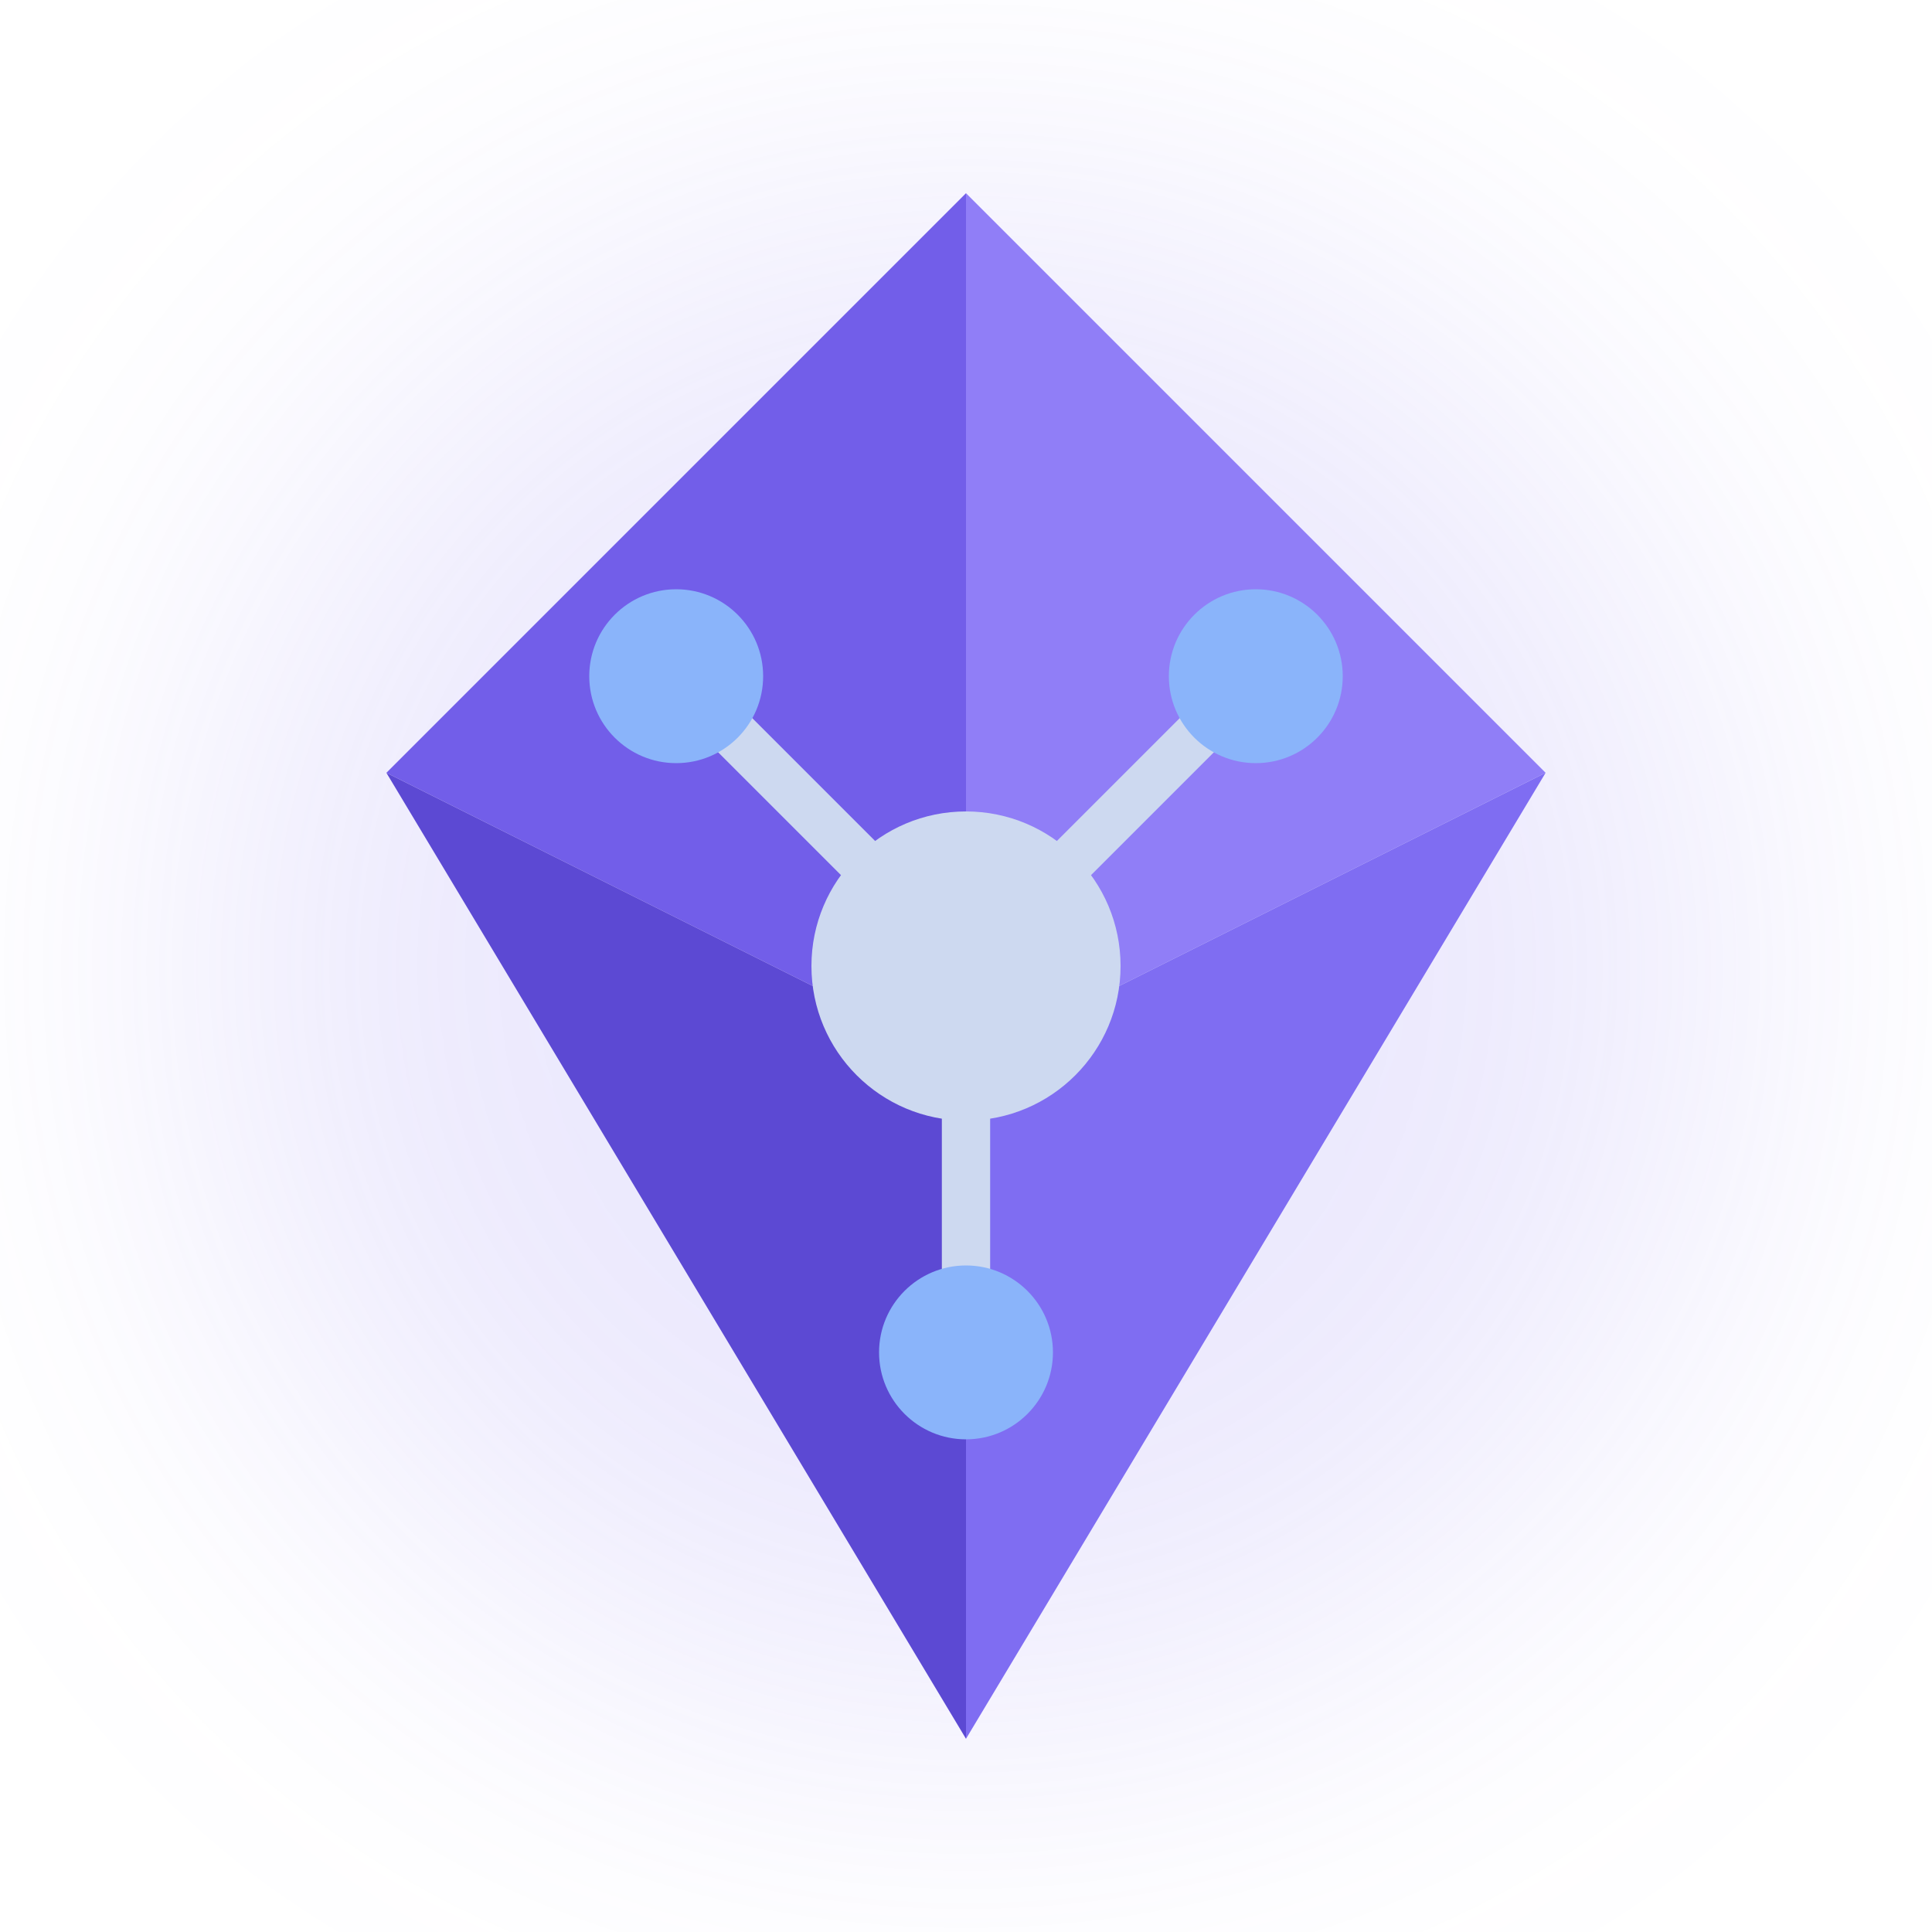
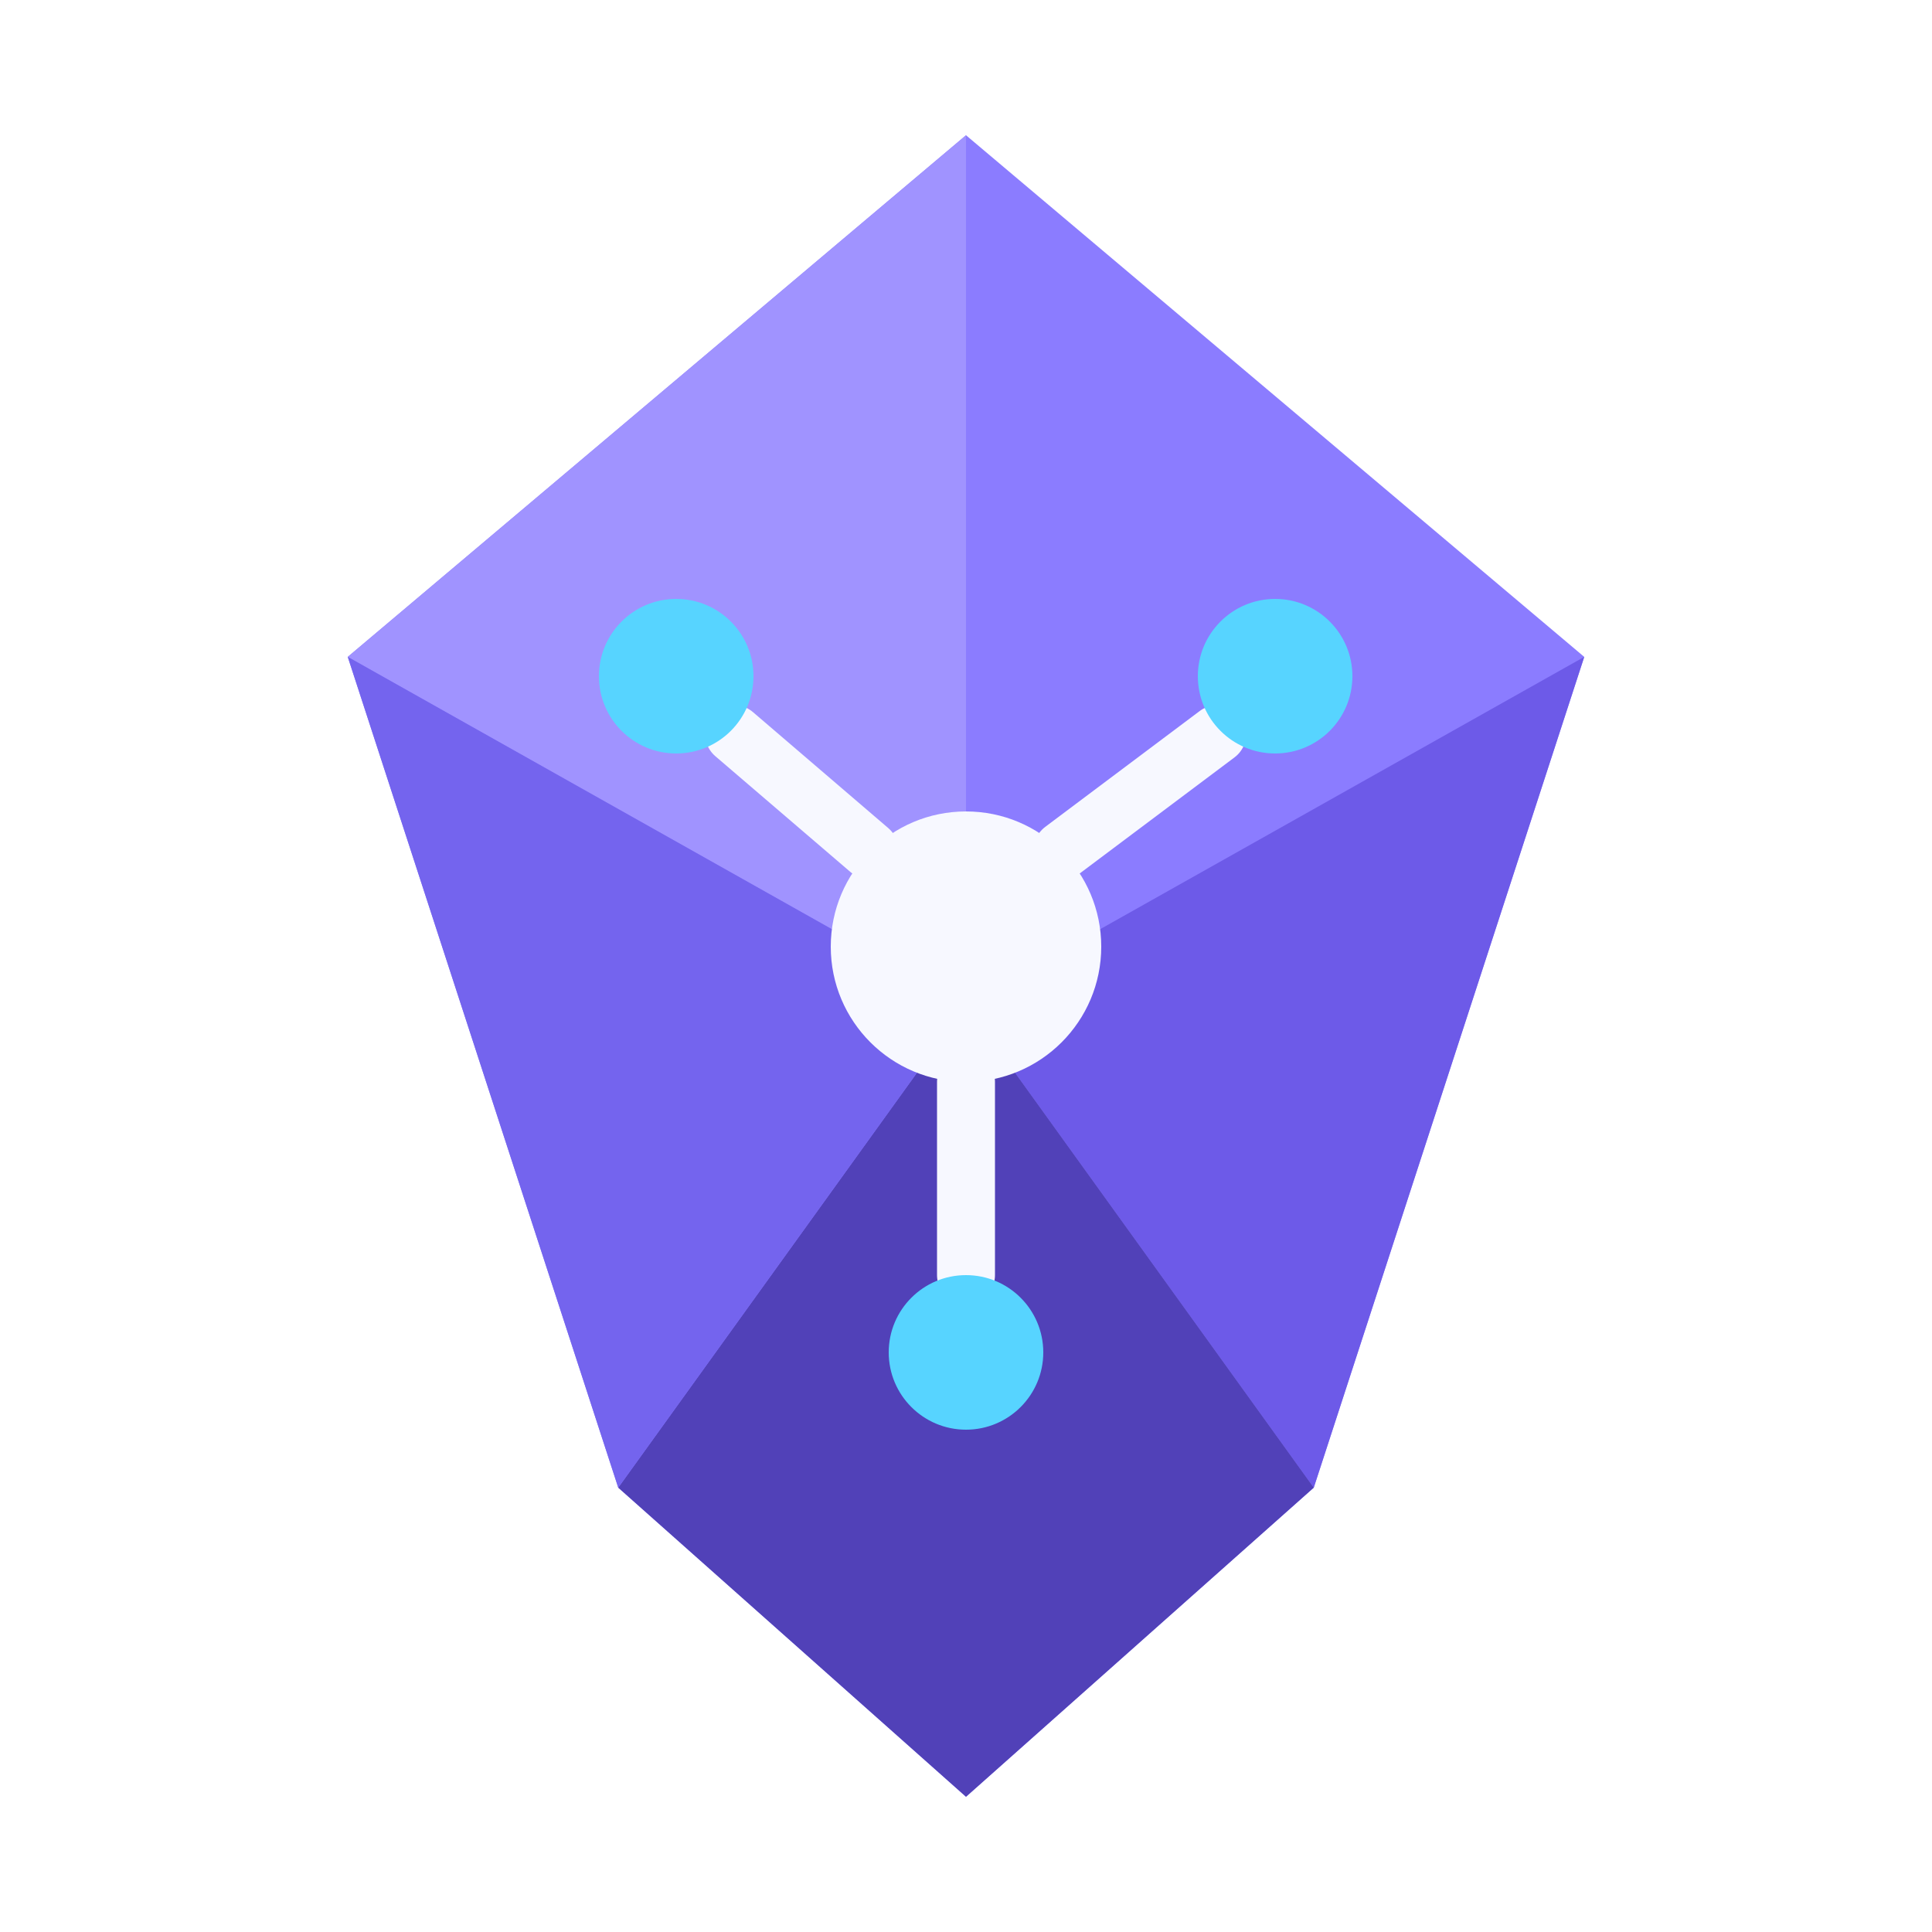
- <svg xmlns="http://www.w3.org/2000/svg" viewBox="0 0 100 100" fill="none">
-   <circle cx="50" cy="50" r="40" fill="#7f6df2" opacity="0.15" filter="blur(10px)" />
-   <polygon points="50,10 80,40 50,55" fill="#907ef7" />
-   <polygon points="50,10 20,40 50,55" fill="#725ee9" />
-   <polygon points="20,40 50,90 50,55" fill="#5c49d3" />
-   <polygon points="80,40 50,90 50,55" fill="#7f6df2" />
-   <circle cx="50" cy="50" r="8" fill="#cdd9f0" />
-   <line x1="50" y1="50" x2="35" y2="35" stroke="#cdd9f0" stroke-width="2.5" stroke-linecap="round" />
-   <line x1="50" y1="50" x2="65" y2="35" stroke="#cdd9f0" stroke-width="2.5" stroke-linecap="round" />
-   <line x1="50" y1="50" x2="50" y2="70" stroke="#cdd9f0" stroke-width="2.5" stroke-linecap="round" />
-   <circle cx="35" cy="35" r="4.5" fill="#8ab4fa" />
-   <circle cx="65" cy="35" r="4.5" fill="#8ab4fa" />
-   <circle cx="50" cy="70" r="4.5" fill="#8ab4fa" />
+ <svg xmlns="http://www.w3.org/2000/svg" viewBox="0 0 100 100" fill="none" role="img" aria-labelledby="title desc">
+   <path d="M50 7 82 34 68 77 50 93 32 77 18 34 50 7Z" fill="#8B7CFF" />
+   <path d="M50 7v45L18 34 50 7Z" fill="#A093FF" />
+   <path d="m50 52 32-18-14 43-18-25Z" fill="#6D5AE8" />
+   <path d="m50 52 18 25-18 16-18-16 18-25Z" fill="#5141B8" />
+   <path d="m50 52-32-18 14 43 18-25Z" fill="#7464EE" />
+   <path d="M45 44 38 38M55 44l8-6M50 56v10" stroke="#F7F8FF" stroke-width="3" stroke-linecap="round" />
+   <circle cx="50" cy="49" r="7" fill="#F7F8FF" />
+   <circle cx="35" cy="35" r="4" fill="#57D4FF" />
+   <circle cx="66" cy="35" r="4" fill="#57D4FF" />
+   <circle cx="50" cy="70" r="4" fill="#57D4FF" />
</svg>
